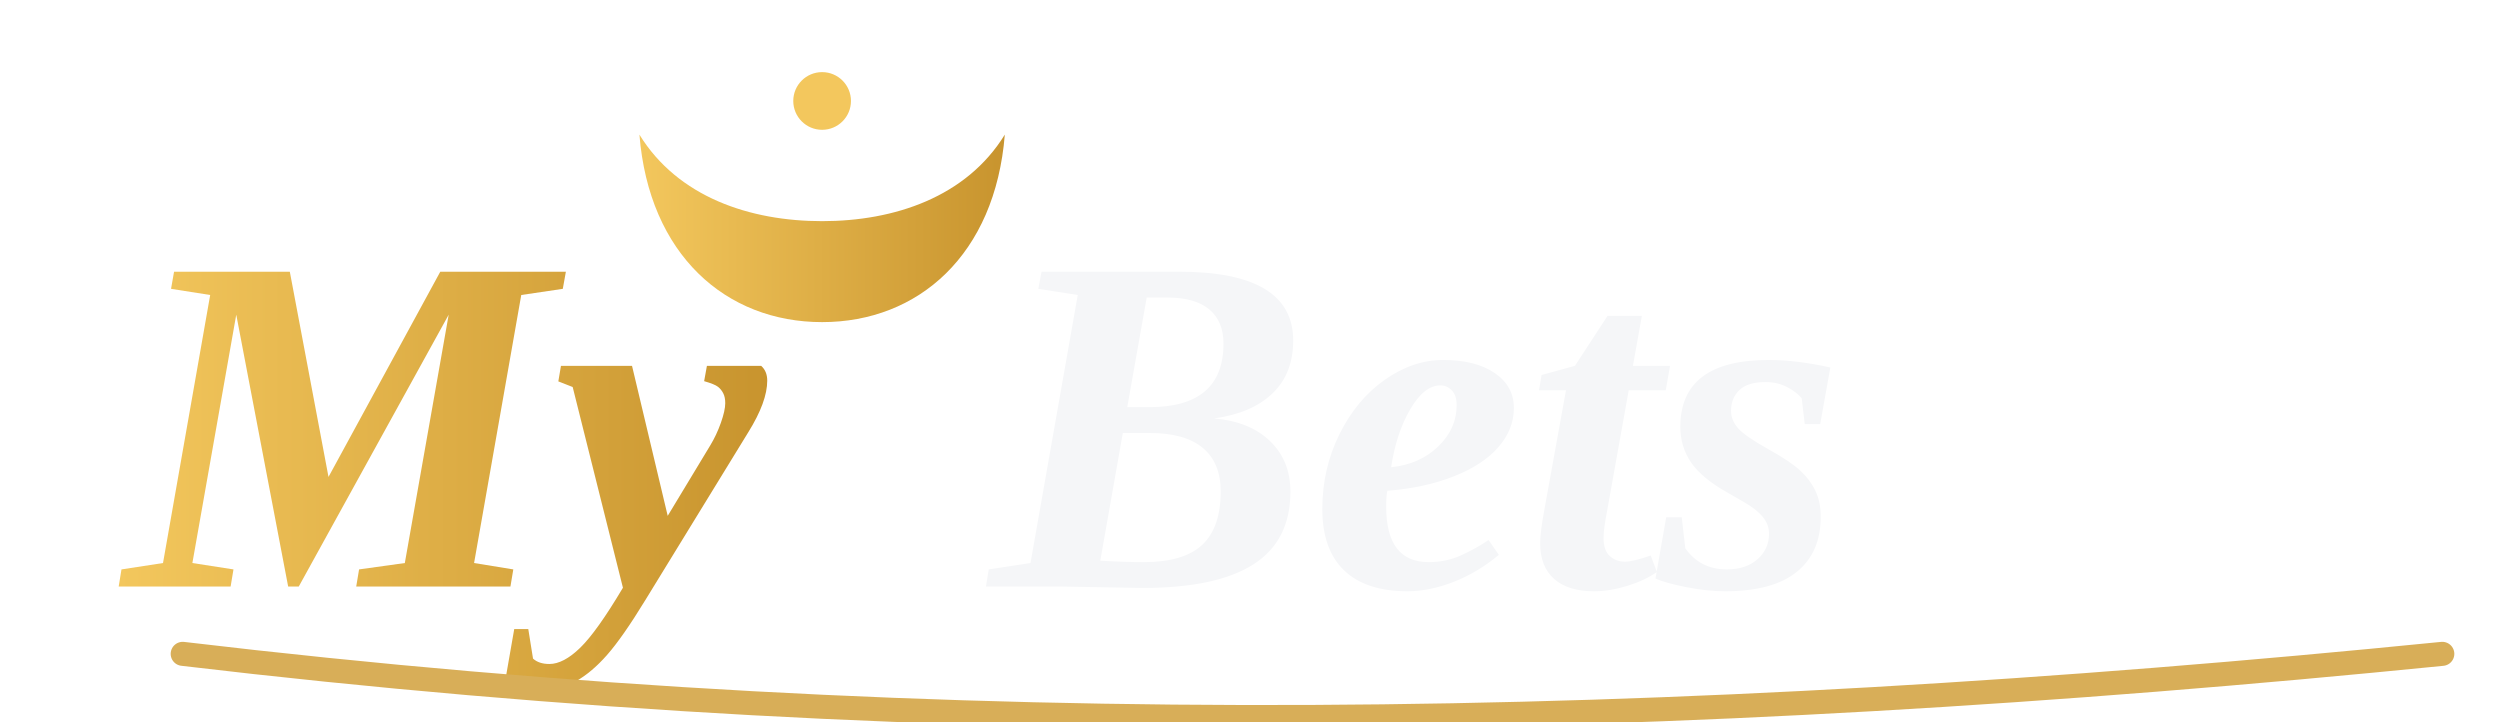
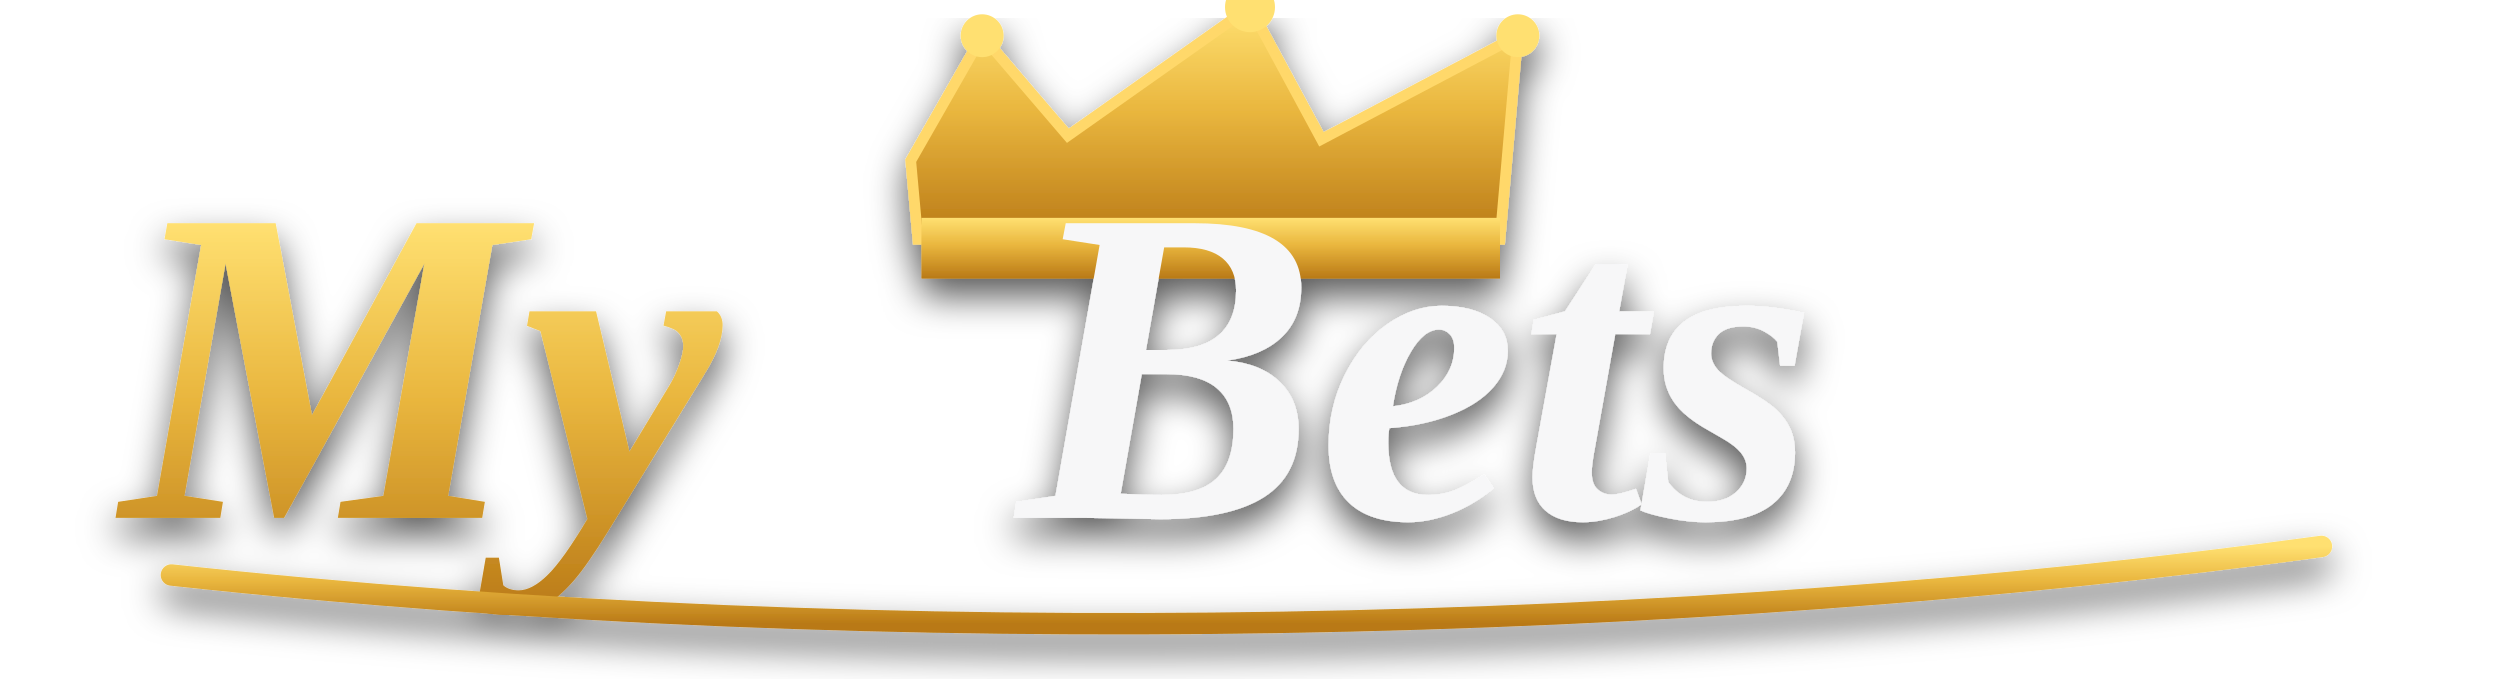
- <svg xmlns="http://www.w3.org/2000/svg" viewBox="0 0 520 150" role="img" aria-labelledby="title">
+ <svg xmlns="http://www.w3.org/2000/svg" viewBox="0 0 700 190" role="img" aria-labelledby="title">
  <defs>
-     <linearGradient id="g" x1="0" x2="1">
-       <stop offset="0" stop-color="#f3c75d" />
-       <stop offset="1" stop-color="#c8942e" />
+     <linearGradient id="gold" x1="0" y1="0" x2="0" y2="1">
+       <stop offset="0" stop-color="#ffe071" />
+       <stop offset=".45" stop-color="#e9b63e" />
+       <stop offset="1" stop-color="#b97916" />
    </linearGradient>
+     <filter id="shadow" x="-20%" y="-30%" width="140%" height="170%">
+       <feDropShadow dx="0" dy="5" stdDeviation="5" flood-color="#000" flood-opacity=".65" />
+     </filter>
  </defs>
-   <rect width="520" height="150" fill="none" />
-   <g transform="translate(18 10)">
-     <path d="M115 18c8 13 23 18 38 18s30-5 38-18c-2 25-18 39-38 39s-36-14-38-39Z" fill="url(#g)" />
-     <circle cx="153" cy="11" r="6" fill="#f3c75d" />
-     <text x="8" y="112" font-family="Georgia,Times New Roman,serif" font-size="100" font-weight="700" font-style="italic" fill="url(#g)">My</text>
-     <text x="188" y="112" font-family="Georgia,Times New Roman,serif" font-size="100" font-weight="700" font-style="italic" fill="#f5f6f8">Bets</text>
-     <path d="M20 126 C180 145 330 142 490 126" fill="none" stroke="#d8ae58" stroke-width="5" stroke-linecap="round" />
+   <g filter="url(#shadow)">
+     <path d="M255 45 L275 10 L299 38 L350 2 L370 39 L425 10 L420 67 L257 67 Z" fill="url(#gold)" stroke="#ffd86a" stroke-width="3" />
+     <circle cx="275" cy="10" r="6" fill="#ffe071" />
+     <circle cx="350" cy="2" r="7" fill="#ffe071" />
+     <circle cx="425" cy="10" r="6" fill="#ffe071" />
+     <path d="M258 61 H420 V78 H258 Z" rx="6" fill="url(#gold)" />
+     <text x="34" y="145" font-family="Georgia,Times New Roman,serif" font-size="126" font-weight="700" font-style="italic" fill="url(#gold)">My</text>
+     <text x="285" y="145" font-family="Georgia,Times New Roman,serif" font-size="126" font-weight="700" font-style="italic" fill="#f7f7f8">Bets</text>
+     <path d="M48 161 C250 183 475 177 650 153" fill="none" stroke="url(#gold)" stroke-width="6" stroke-linecap="round" />
  </g>
</svg>
